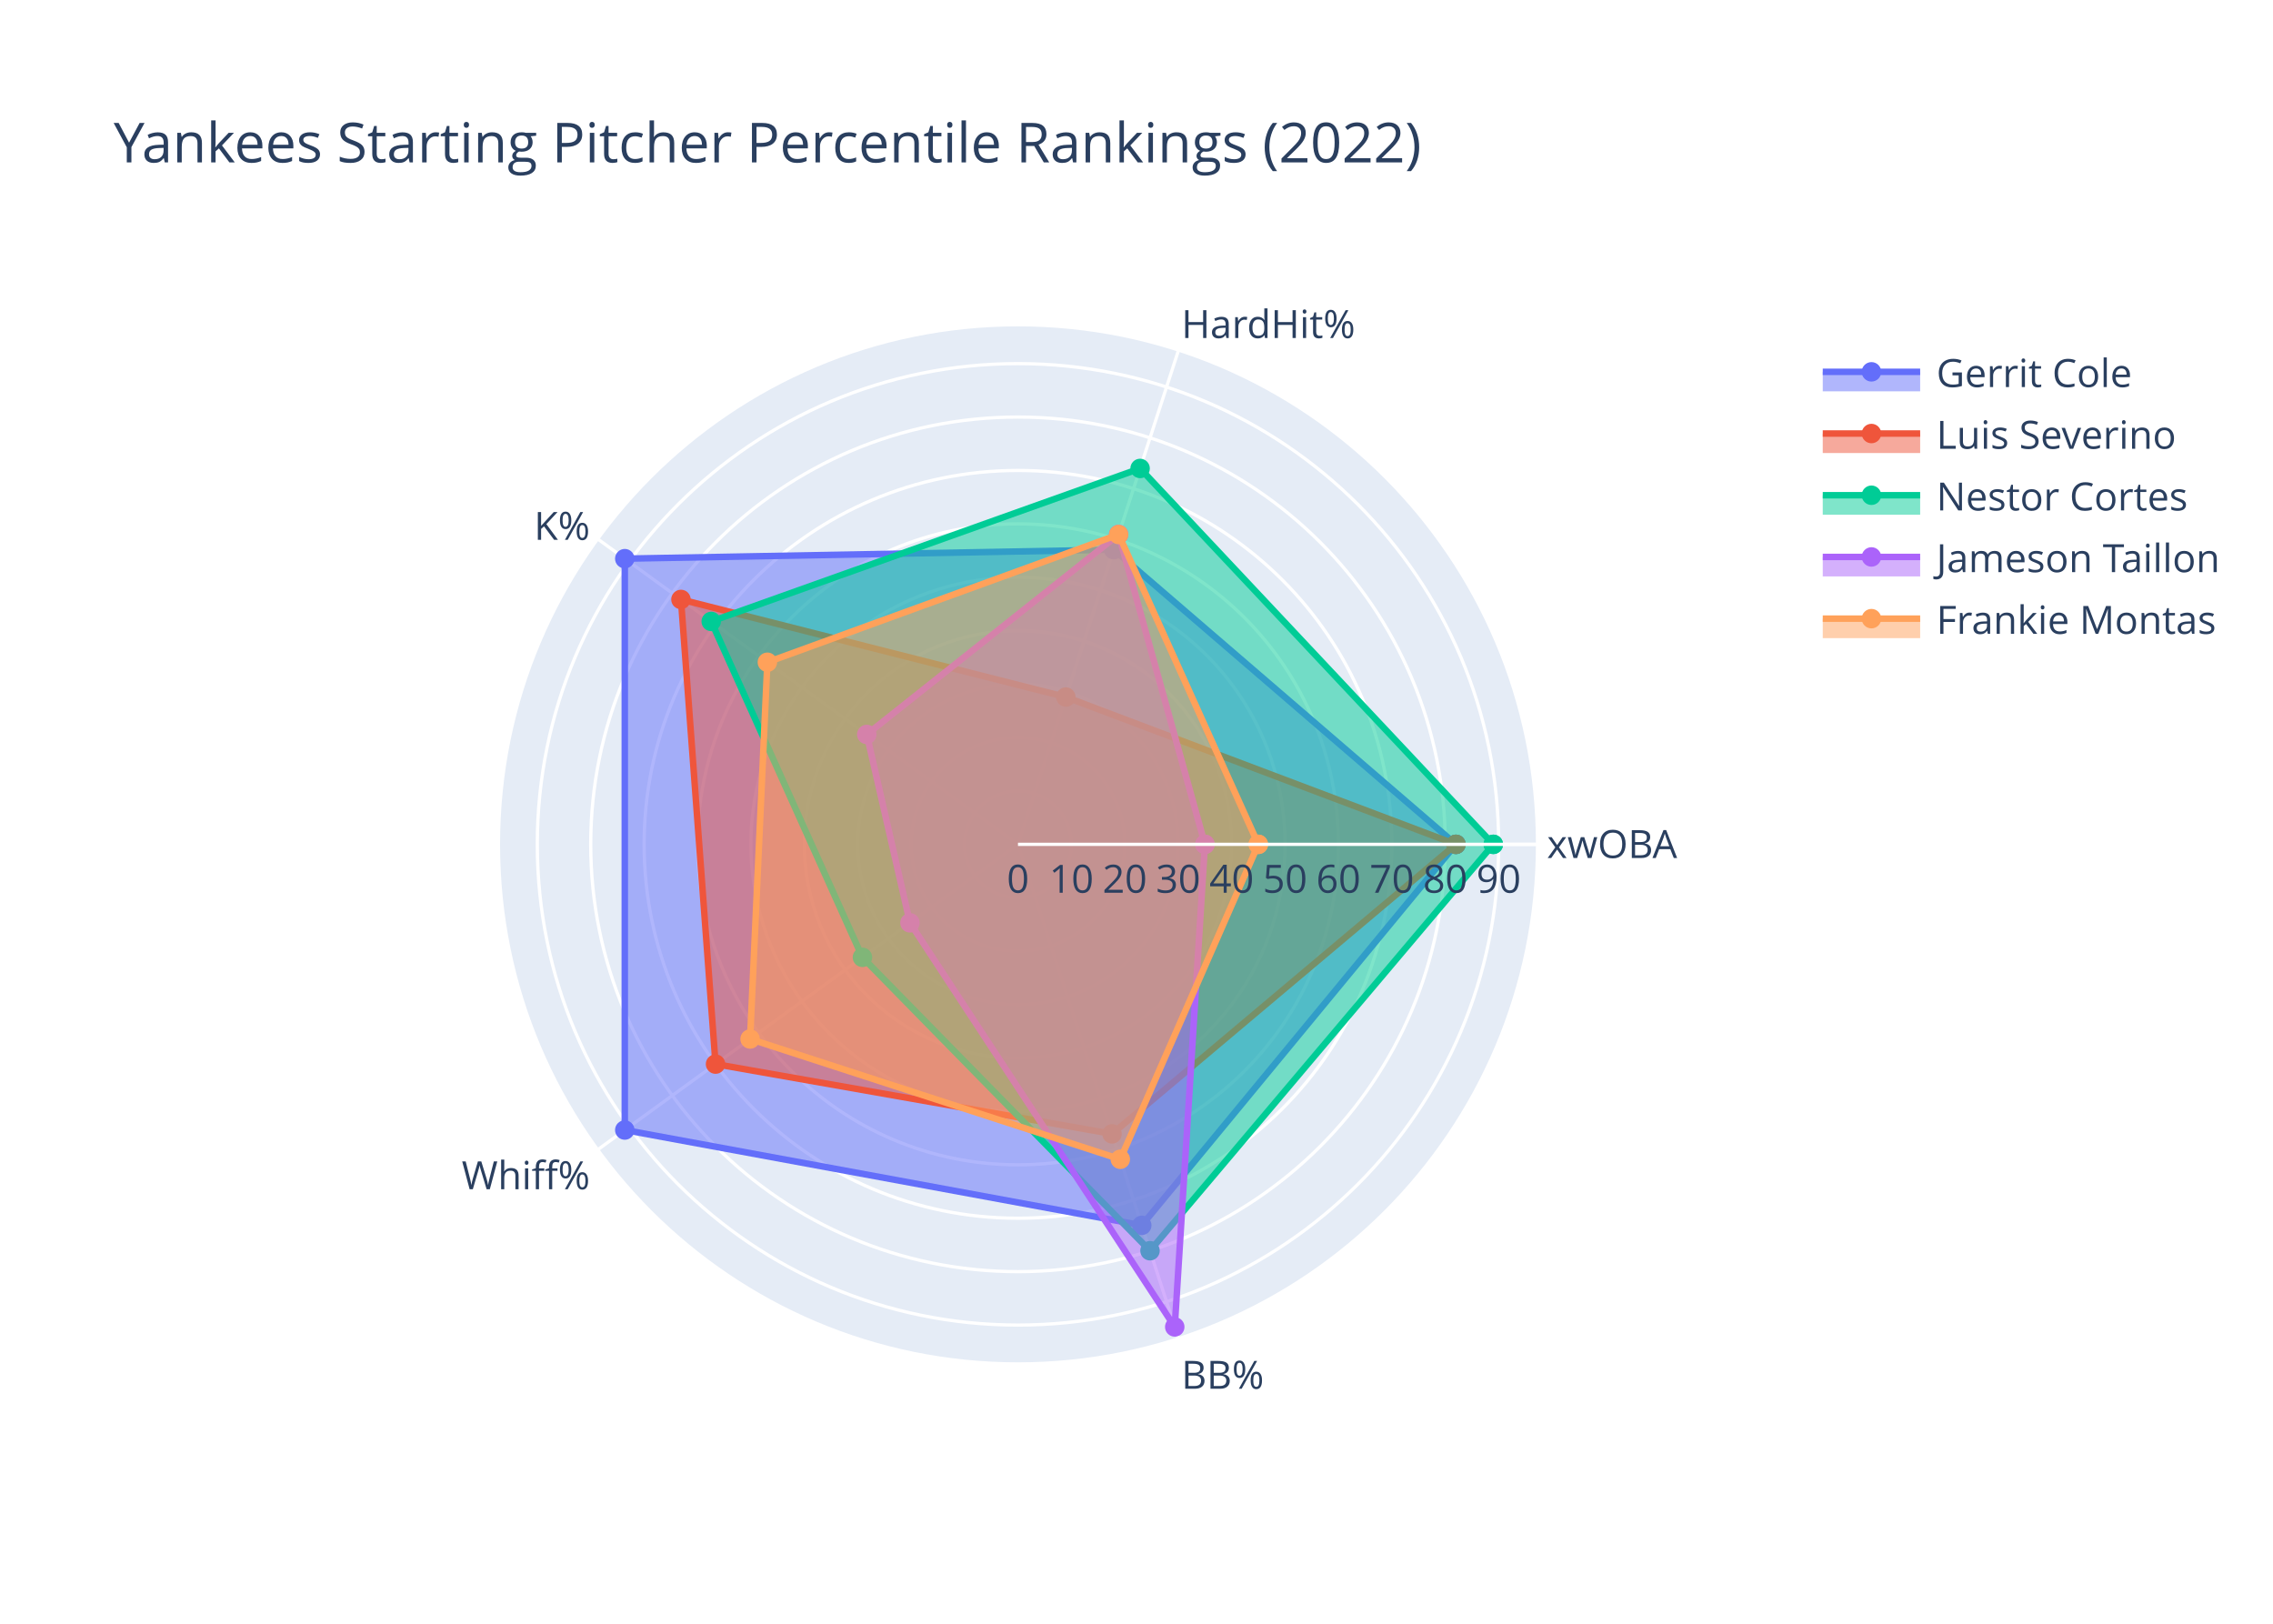
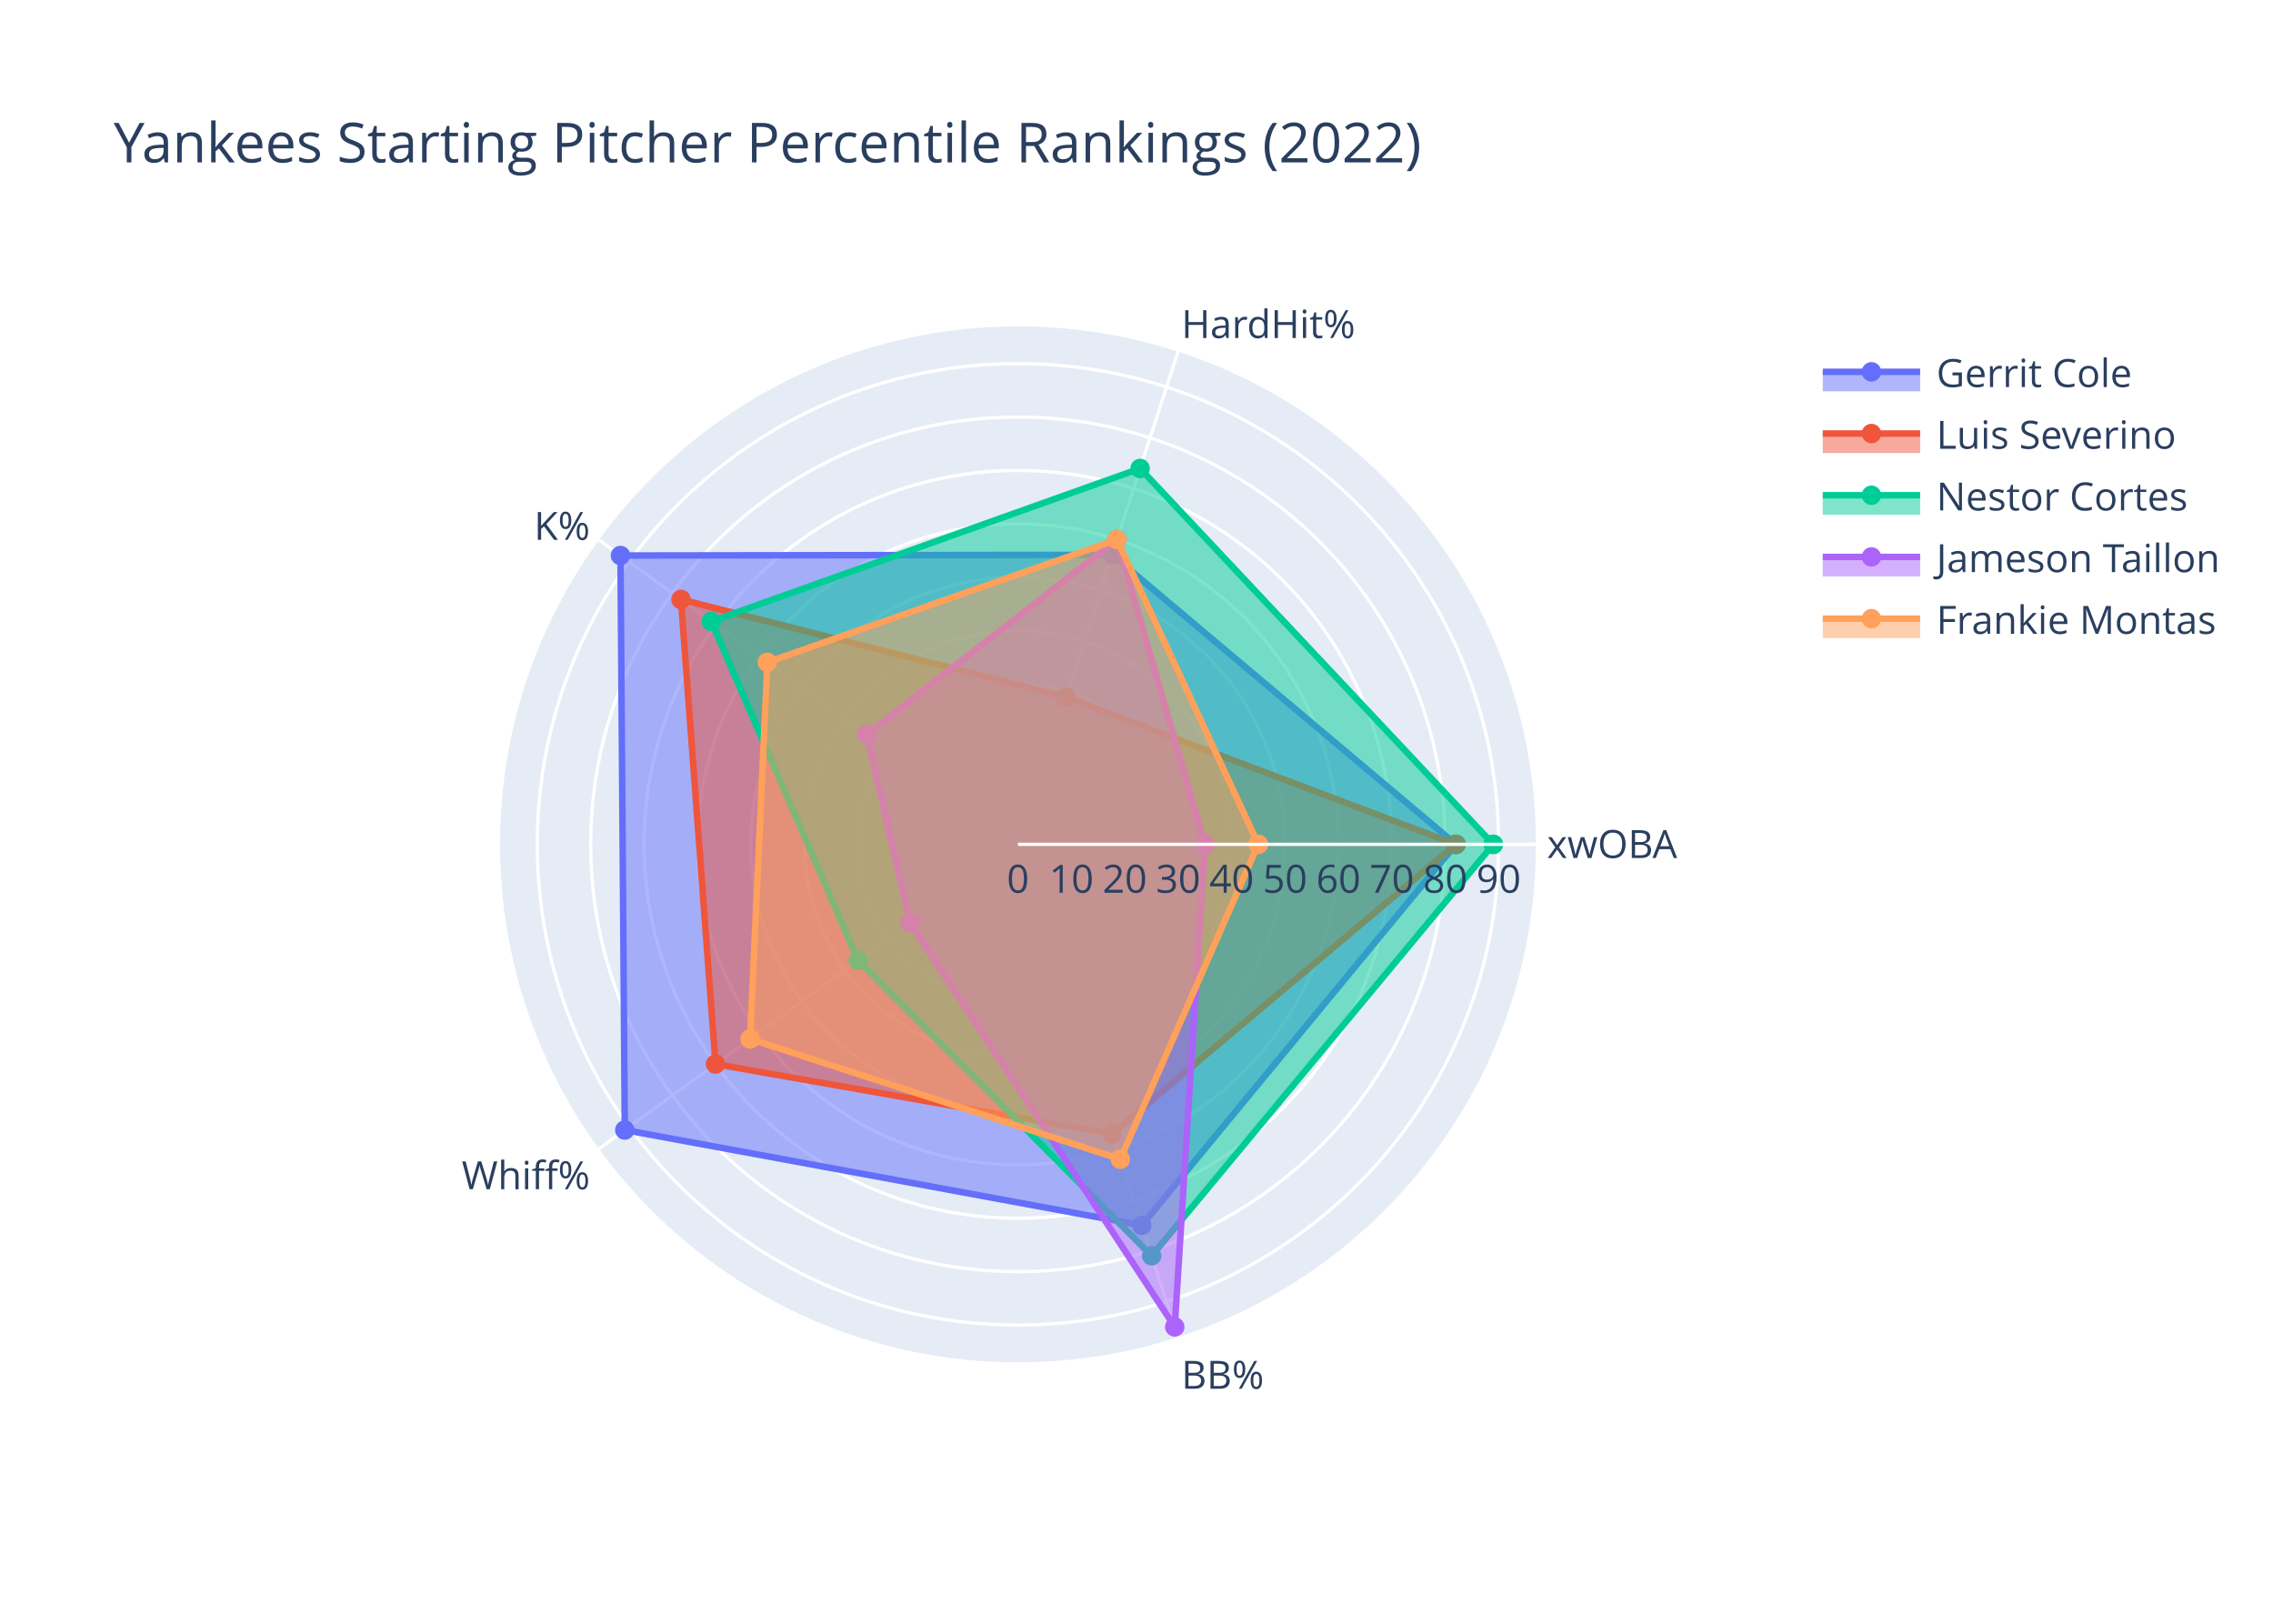
<svg xmlns="http://www.w3.org/2000/svg" class="main-svg" width="700" height="500" style="" viewBox="0 0 700 500">
  <rect x="0" y="0" width="700" height="500" style="fill: rgb(255, 255, 255); fill-opacity: 1;" />
-   <defs id="defs-9ed970">
+   <defs id="defs-797d17">
    <g class="clips">
-       <clipPath id="clip9ed970polar-for-traces">
+       <clipPath id="clip797d17polar-for-traces">
        <path d="M160,0A160,160 0,1,0 -160,-1.9594348786357652e-14A160,160 0,1,0 160,3.9188697572715304e-14Z" transform="translate(160,160)" />
      </clipPath>
    </g>
    <g class="gradients" />
    <g class="patterns" />
  </defs>
  <g class="bglayer" />
  <g class="layer-below">
    <g class="imagelayer" />
    <g class="shapelayer" />
  </g>
  <g class="cartesianlayer" />
  <g class="polarlayer">
    <g class="polar">
      <g class="polarsublayer draglayer" />
      <g class="polarsublayer plotbg">
        <path d="M160,0A160,160 0,1,0 -160,-1.9594348786357652e-14A160,160 0,1,0 160,3.9188697572715304e-14Z" transform="translate(313.5,260)" style="fill: rgb(229, 236, 246); fill-opacity: 1;" />
      </g>
      <g class="polarsublayer backplot">
        <g class="maplayer" />
      </g>
      <g class="polarsublayer angular-grid" style="fill: none;">
        <path class="angularaxisgrid" d="M313.5,260L473.5,260" style="stroke: rgb(255, 255, 255); stroke-opacity: 1; stroke-width: 1px;" />
        <path class="angularaxisgrid" d="M313.5,260L362.943,107.831" style="stroke: rgb(255, 255, 255); stroke-opacity: 1; stroke-width: 1px;" />
        <path class="angularaxisgrid" d="M313.5,260L184.057,165.954" style="stroke: rgb(255, 255, 255); stroke-opacity: 1; stroke-width: 1px;" />
        <path class="angularaxisgrid" d="M313.5,260L184.057,354.046" style="stroke: rgb(255, 255, 255); stroke-opacity: 1; stroke-width: 1px;" />
        <path class="angularaxisgrid" d="M313.5,260L362.943,412.169" style="stroke: rgb(255, 255, 255); stroke-opacity: 1; stroke-width: 1px;" />
      </g>
      <g class="polarsublayer radial-grid" transform="translate(313.5,260)" style="fill: none;">
        <path class="xgrid" d="M16.45,0A16.45,16.45 0,1,0 -16.45,-2.014543984597396e-15A16.45,16.45 0,1,0 16.45,4.029087969194792e-15Z" style="stroke: rgb(255, 255, 255); stroke-opacity: 1; stroke-width: 1px;" />
        <path class="xgrid" d="M32.89,0A32.89,32.89 0,1,0 -32.89,-4.0278633223956445e-15A32.89,32.89 0,1,0 32.89,8.055726644791289e-15Z" style="stroke: rgb(255, 255, 255); stroke-opacity: 1; stroke-width: 1px;" />
        <path class="xgrid" d="M49.34,0A49.34,49.34 0,1,0 -49.34,-6.042407306993041e-15A49.34,49.34 0,1,0 49.34,1.2084814613986083e-14Z" style="stroke: rgb(255, 255, 255); stroke-opacity: 1; stroke-width: 1px;" />
        <path class="xgrid" d="M65.79,0A65.79,65.79 0,1,0 -65.79,-8.056951291590437e-15A65.79,65.79 0,1,0 65.79,1.6113902583180875e-14Z" style="stroke: rgb(255, 255, 255); stroke-opacity: 1; stroke-width: 1px;" />
        <path class="xgrid" d="M82.24,0A82.24,82.24 0,1,0 -82.24,-1.0071495276187832e-14A82.24,82.24 0,1,0 82.24,2.0142990552375664e-14Z" style="stroke: rgb(255, 255, 255); stroke-opacity: 1; stroke-width: 1px;" />
        <path class="xgrid" d="M98.68,0A98.68,98.68 0,1,0 -98.68,-1.2084814613986083e-14A98.68,98.68 0,1,0 98.68,2.4169629227972165e-14Z" style="stroke: rgb(255, 255, 255); stroke-opacity: 1; stroke-width: 1px;" />
        <path class="xgrid" d="M115.13,0A115.13,115.13 0,1,0 -115.13,-1.4099358598583477e-14A115.13,115.13 0,1,0 115.13,2.8198717197166954e-14Z" style="stroke: rgb(255, 255, 255); stroke-opacity: 1; stroke-width: 1px;" />
        <path class="xgrid" d="M131.58,0A131.58,131.58 0,1,0 -131.58,-1.6113902583180875e-14A131.58,131.58 0,1,0 131.58,3.222780516636175e-14Z" style="stroke: rgb(255, 255, 255); stroke-opacity: 1; stroke-width: 1px;" />
        <path class="xgrid" d="M148.03,0A148.03,148.03 0,1,0 -148.03,-1.812844656777827e-14A148.03,148.03 0,1,0 148.03,3.625689313555654e-14Z" style="stroke: rgb(255, 255, 255); stroke-opacity: 1; stroke-width: 1px;" />
      </g>
      <g class="polarsublayer frontplot" transform="translate(153.5,100)">
        <g class="barlayer" />
        <g class="scatterlayer">
-           <g class="trace scatter trace4bbdb4" style="stroke-miterlimit: 2; opacity: 1;">
-             <g class="fills" clip-path="url(#clip9ed970polar-for-traces)">
-               <g>
-                 <path class="js-fill" d="M294.87,160L189.48,69.27L38.91,72.03L38.91,247.97L198.12,277.32L294.87,160Z" style="fill: rgb(99, 110, 250); fill-opacity: 0.5; stroke-width: 0;" />
-               </g>
-             </g>
-             <g class="errorbars" />
-             <g class="lines">
-               <path class="js-line" d="M294.87,160L189.48,69.27L38.91,72.03L38.91,247.97L198.12,277.32L294.87,160" clip-path="url(#clip9ed970polar-for-traces)" style="vector-effect: non-scaling-stroke; fill: none; stroke: rgb(99, 110, 250); stroke-opacity: 1; stroke-width: 2px; opacity: 1;" />
+           <g class="trace scatter tracec4f423" style="stroke-miterlimit: 2; opacity: 1;">
+             <g class="fills" clip-path="url(#clip797d17polar-for-traces)">
+               <g>
+                 <path class="js-fill" d="M294.87,160L188.97,70.84L37.58,71.06L38.91,247.97L198.12,277.32L294.87,160Z" style="fill: rgb(99, 110, 250); fill-opacity: 0.5; stroke-width: 0;" />
+               </g>
+             </g>
+             <g class="errorbars" />
+             <g class="lines">
+               <path class="js-line" d="M294.87,160L188.97,70.84L37.58,71.06L38.91,247.97L198.12,277.32L294.87,160" clip-path="url(#clip797d17polar-for-traces)" style="vector-effect: non-scaling-stroke; fill: none; stroke: rgb(99, 110, 250); stroke-opacity: 1; stroke-width: 2px; opacity: 1;" />
            </g>
            <g class="points">
              <path class="point" transform="translate(294.87,160)" d="M3,0A3,3 0 1,1 0,-3A3,3 0 0,1 3,0Z" style="opacity: 1; stroke-width: 0px; fill: rgb(99, 110, 250); fill-opacity: 1;" />
-               <path class="point" transform="translate(189.48,69.27)" d="M3,0A3,3 0 1,1 0,-3A3,3 0 0,1 3,0Z" style="opacity: 1; stroke-width: 0px; fill: rgb(99, 110, 250); fill-opacity: 1;" />
-               <path class="point" transform="translate(38.91,72.03)" d="M3,0A3,3 0 1,1 0,-3A3,3 0 0,1 3,0Z" style="opacity: 1; stroke-width: 0px; fill: rgb(99, 110, 250); fill-opacity: 1;" />
+               <path class="point" transform="translate(188.97,70.84)" d="M3,0A3,3 0 1,1 0,-3A3,3 0 0,1 3,0Z" style="opacity: 1; stroke-width: 0px; fill: rgb(99, 110, 250); fill-opacity: 1;" />
+               <path class="point" transform="translate(37.58,71.06)" d="M3,0A3,3 0 1,1 0,-3A3,3 0 0,1 3,0Z" style="opacity: 1; stroke-width: 0px; fill: rgb(99, 110, 250); fill-opacity: 1;" />
              <path class="point" transform="translate(38.91,247.97)" d="M3,0A3,3 0 1,1 0,-3A3,3 0 0,1 3,0Z" style="opacity: 1; stroke-width: 0px; fill: rgb(99, 110, 250); fill-opacity: 1;" />
              <path class="point" transform="translate(198.12,277.32)" d="M3,0A3,3 0 1,1 0,-3A3,3 0 0,1 3,0Z" style="opacity: 1; stroke-width: 0px; fill: rgb(99, 110, 250); fill-opacity: 1;" />
              <path class="point" transform="translate(294.87,160)" d="M3,0A3,3 0 1,1 0,-3A3,3 0 0,1 3,0Z" style="opacity: 1; stroke-width: 0px; fill: rgb(99, 110, 250); fill-opacity: 1;" />
            </g>
            <g class="text" />
          </g>
-           <g class="trace scatter trace2039d8" style="stroke-miterlimit: 2; opacity: 1;">
-             <g class="fills" clip-path="url(#clip9ed970polar-for-traces)">
+           <g class="trace scatter traceb4ee86" style="stroke-miterlimit: 2; opacity: 1;">
+             <g class="fills" clip-path="url(#clip797d17polar-for-traces)">
              <g>
                <path class="js-fill" d="M294.87,160L174.74,114.64L56.21,84.59L66.86,227.67L188.97,249.16L294.87,160Z" style="fill: rgb(239, 85, 59); fill-opacity: 0.5; stroke-width: 0;" />
              </g>
            </g>
            <g class="errorbars" />
            <g class="lines">
-               <path class="js-line" d="M294.87,160L174.74,114.64L56.21,84.59L66.86,227.67L188.97,249.16L294.87,160" clip-path="url(#clip9ed970polar-for-traces)" style="vector-effect: non-scaling-stroke; fill: none; stroke: rgb(239, 85, 59); stroke-opacity: 1; stroke-width: 2px; opacity: 1;" />
+               <path class="js-line" d="M294.87,160L174.74,114.64L56.21,84.59L66.86,227.67L188.97,249.16L294.87,160" clip-path="url(#clip797d17polar-for-traces)" style="vector-effect: non-scaling-stroke; fill: none; stroke: rgb(239, 85, 59); stroke-opacity: 1; stroke-width: 2px; opacity: 1;" />
            </g>
            <g class="points">
              <path class="point" transform="translate(294.87,160)" d="M3,0A3,3 0 1,1 0,-3A3,3 0 0,1 3,0Z" style="opacity: 1; stroke-width: 0px; fill: rgb(239, 85, 59); fill-opacity: 1;" />
              <path class="point" transform="translate(174.74,114.64)" d="M3,0A3,3 0 1,1 0,-3A3,3 0 0,1 3,0Z" style="opacity: 1; stroke-width: 0px; fill: rgb(239, 85, 59); fill-opacity: 1;" />
              <path class="point" transform="translate(56.21,84.59)" d="M3,0A3,3 0 1,1 0,-3A3,3 0 0,1 3,0Z" style="opacity: 1; stroke-width: 0px; fill: rgb(239, 85, 59); fill-opacity: 1;" />
              <path class="point" transform="translate(66.86,227.67)" d="M3,0A3,3 0 1,1 0,-3A3,3 0 0,1 3,0Z" style="opacity: 1; stroke-width: 0px; fill: rgb(239, 85, 59); fill-opacity: 1;" />
              <path class="point" transform="translate(188.97,249.16)" d="M3,0A3,3 0 1,1 0,-3A3,3 0 0,1 3,0Z" style="opacity: 1; stroke-width: 0px; fill: rgb(239, 85, 59); fill-opacity: 1;" />
              <path class="point" transform="translate(294.87,160)" d="M3,0A3,3 0 1,1 0,-3A3,3 0 0,1 3,0Z" style="opacity: 1; stroke-width: 0px; fill: rgb(239, 85, 59); fill-opacity: 1;" />
            </g>
            <g class="text" />
          </g>
-           <g class="trace scatter trace0b6702" style="stroke-miterlimit: 2; opacity: 1;">
-             <g class="fills" clip-path="url(#clip9ed970polar-for-traces)">
-               <g>
-                 <path class="js-fill" d="M306.38,160L197.61,44.25L65.53,91.36L112.1,194.8L200.66,285.14L306.38,160Z" style="fill: rgb(0, 204, 150); fill-opacity: 0.5; stroke-width: 0;" />
-               </g>
-             </g>
-             <g class="errorbars" />
-             <g class="lines">
-               <path class="js-line" d="M306.38,160L197.61,44.25L65.53,91.36L112.1,194.8L200.66,285.14L306.38,160" clip-path="url(#clip9ed970polar-for-traces)" style="vector-effect: non-scaling-stroke; fill: none; stroke: rgb(0, 204, 150); stroke-opacity: 1; stroke-width: 2px; opacity: 1;" />
+           <g class="trace scatter trace2fd96d" style="stroke-miterlimit: 2; opacity: 1;">
+             <g class="fills" clip-path="url(#clip797d17polar-for-traces)">
+               <g>
+                 <path class="js-fill" d="M306.38,160L197.61,44.25L65.53,91.36L110.77,195.77L201.17,286.7L306.38,160Z" style="fill: rgb(0, 204, 150); fill-opacity: 0.5; stroke-width: 0;" />
+               </g>
+             </g>
+             <g class="errorbars" />
+             <g class="lines">
+               <path class="js-line" d="M306.38,160L197.61,44.25L65.53,91.36L110.77,195.77L201.17,286.7L306.38,160" clip-path="url(#clip797d17polar-for-traces)" style="vector-effect: non-scaling-stroke; fill: none; stroke: rgb(0, 204, 150); stroke-opacity: 1; stroke-width: 2px; opacity: 1;" />
            </g>
            <g class="points">
              <path class="point" transform="translate(306.38,160)" d="M3,0A3,3 0 1,1 0,-3A3,3 0 0,1 3,0Z" style="opacity: 1; stroke-width: 0px; fill: rgb(0, 204, 150); fill-opacity: 1;" />
              <path class="point" transform="translate(197.61,44.25)" d="M3,0A3,3 0 1,1 0,-3A3,3 0 0,1 3,0Z" style="opacity: 1; stroke-width: 0px; fill: rgb(0, 204, 150); fill-opacity: 1;" />
              <path class="point" transform="translate(65.53,91.36)" d="M3,0A3,3 0 1,1 0,-3A3,3 0 0,1 3,0Z" style="opacity: 1; stroke-width: 0px; fill: rgb(0, 204, 150); fill-opacity: 1;" />
-               <path class="point" transform="translate(112.1,194.8)" d="M3,0A3,3 0 1,1 0,-3A3,3 0 0,1 3,0Z" style="opacity: 1; stroke-width: 0px; fill: rgb(0, 204, 150); fill-opacity: 1;" />
-               <path class="point" transform="translate(200.66,285.14)" d="M3,0A3,3 0 1,1 0,-3A3,3 0 0,1 3,0Z" style="opacity: 1; stroke-width: 0px; fill: rgb(0, 204, 150); fill-opacity: 1;" />
+               <path class="point" transform="translate(110.77,195.77)" d="M3,0A3,3 0 1,1 0,-3A3,3 0 0,1 3,0Z" style="opacity: 1; stroke-width: 0px; fill: rgb(0, 204, 150); fill-opacity: 1;" />
+               <path class="point" transform="translate(201.17,286.7)" d="M3,0A3,3 0 1,1 0,-3A3,3 0 0,1 3,0Z" style="opacity: 1; stroke-width: 0px; fill: rgb(0, 204, 150); fill-opacity: 1;" />
              <path class="point" transform="translate(306.38,160)" d="M3,0A3,3 0 1,1 0,-3A3,3 0 0,1 3,0Z" style="opacity: 1; stroke-width: 0px; fill: rgb(0, 204, 150); fill-opacity: 1;" />
            </g>
            <g class="text" />
          </g>
-           <g class="trace scatter tracec0d472" style="stroke-miterlimit: 2; opacity: 1;">
-             <g class="fills" clip-path="url(#clip9ed970polar-for-traces)">
-               <g>
-                 <path class="js-fill" d="M217.57,160L191,64.58L113.43,126.16L126.73,184.17L208.28,308.6L217.57,160Z" style="fill: rgb(171, 99, 250); fill-opacity: 0.5; stroke-width: 0;" />
-               </g>
-             </g>
-             <g class="errorbars" />
-             <g class="lines">
-               <path class="js-line" d="M217.57,160L191,64.58L113.43,126.16L126.73,184.17L208.28,308.6L217.57,160" clip-path="url(#clip9ed970polar-for-traces)" style="vector-effect: non-scaling-stroke; fill: none; stroke: rgb(171, 99, 250); stroke-opacity: 1; stroke-width: 2px; opacity: 1;" />
+           <g class="trace scatter trace349698" style="stroke-miterlimit: 2; opacity: 1;">
+             <g class="fills" clip-path="url(#clip797d17polar-for-traces)">
+               <g>
+                 <path class="js-fill" d="M217.57,160L190.5,66.15L113.43,126.16L126.73,184.17L208.28,308.6L217.57,160Z" style="fill: rgb(171, 99, 250); fill-opacity: 0.5; stroke-width: 0;" />
+               </g>
+             </g>
+             <g class="errorbars" />
+             <g class="lines">
+               <path class="js-line" d="M217.57,160L190.5,66.15L113.43,126.16L126.73,184.17L208.28,308.6L217.57,160" clip-path="url(#clip797d17polar-for-traces)" style="vector-effect: non-scaling-stroke; fill: none; stroke: rgb(171, 99, 250); stroke-opacity: 1; stroke-width: 2px; opacity: 1;" />
            </g>
            <g class="points">
              <path class="point" transform="translate(217.57,160)" d="M3,0A3,3 0 1,1 0,-3A3,3 0 0,1 3,0Z" style="opacity: 1; stroke-width: 0px; fill: rgb(171, 99, 250); fill-opacity: 1;" />
-               <path class="point" transform="translate(191,64.58)" d="M3,0A3,3 0 1,1 0,-3A3,3 0 0,1 3,0Z" style="opacity: 1; stroke-width: 0px; fill: rgb(171, 99, 250); fill-opacity: 1;" />
+               <path class="point" transform="translate(190.5,66.15)" d="M3,0A3,3 0 1,1 0,-3A3,3 0 0,1 3,0Z" style="opacity: 1; stroke-width: 0px; fill: rgb(171, 99, 250); fill-opacity: 1;" />
              <path class="point" transform="translate(113.43,126.16)" d="M3,0A3,3 0 1,1 0,-3A3,3 0 0,1 3,0Z" style="opacity: 1; stroke-width: 0px; fill: rgb(171, 99, 250); fill-opacity: 1;" />
              <path class="point" transform="translate(126.73,184.17)" d="M3,0A3,3 0 1,1 0,-3A3,3 0 0,1 3,0Z" style="opacity: 1; stroke-width: 0px; fill: rgb(171, 99, 250); fill-opacity: 1;" />
              <path class="point" transform="translate(208.28,308.6)" d="M3,0A3,3 0 1,1 0,-3A3,3 0 0,1 3,0Z" style="opacity: 1; stroke-width: 0px; fill: rgb(171, 99, 250); fill-opacity: 1;" />
              <path class="point" transform="translate(217.57,160)" d="M3,0A3,3 0 1,1 0,-3A3,3 0 0,1 3,0Z" style="opacity: 1; stroke-width: 0px; fill: rgb(171, 99, 250); fill-opacity: 1;" />
            </g>
            <g class="text" />
          </g>
-           <g class="trace scatter traceecff4b" style="stroke-miterlimit: 2; opacity: 1;">
-             <g class="fills" clip-path="url(#clip9ed970polar-for-traces)">
-               <g>
-                 <path class="js-fill" d="M234.01,160L191,64.58L82.82,103.93L77.5,219.94L191.51,256.98L234.01,160Z" style="fill: rgb(255, 161, 90); fill-opacity: 0.5; stroke-width: 0;" />
-               </g>
-             </g>
-             <g class="errorbars" />
-             <g class="lines">
-               <path class="js-line" d="M234.01,160L191,64.58L82.82,103.93L77.5,219.94L191.51,256.98L234.01,160" clip-path="url(#clip9ed970polar-for-traces)" style="vector-effect: non-scaling-stroke; fill: none; stroke: rgb(255, 161, 90); stroke-opacity: 1; stroke-width: 2px; opacity: 1;" />
+           <g class="trace scatter trace9dce2f" style="stroke-miterlimit: 2; opacity: 1;">
+             <g class="fills" clip-path="url(#clip797d17polar-for-traces)">
+               <g>
+                 <path class="js-fill" d="M234.01,160L190.5,66.15L82.82,103.93L77.5,219.94L191.51,256.98L234.01,160Z" style="fill: rgb(255, 161, 90); fill-opacity: 0.5; stroke-width: 0;" />
+               </g>
+             </g>
+             <g class="errorbars" />
+             <g class="lines">
+               <path class="js-line" d="M234.01,160L190.5,66.15L82.82,103.93L77.5,219.94L191.51,256.98L234.01,160" clip-path="url(#clip797d17polar-for-traces)" style="vector-effect: non-scaling-stroke; fill: none; stroke: rgb(255, 161, 90); stroke-opacity: 1; stroke-width: 2px; opacity: 1;" />
            </g>
            <g class="points">
              <path class="point" transform="translate(234.01,160)" d="M3,0A3,3 0 1,1 0,-3A3,3 0 0,1 3,0Z" style="opacity: 1; stroke-width: 0px; fill: rgb(255, 161, 90); fill-opacity: 1;" />
-               <path class="point" transform="translate(191,64.58)" d="M3,0A3,3 0 1,1 0,-3A3,3 0 0,1 3,0Z" style="opacity: 1; stroke-width: 0px; fill: rgb(255, 161, 90); fill-opacity: 1;" />
+               <path class="point" transform="translate(190.5,66.15)" d="M3,0A3,3 0 1,1 0,-3A3,3 0 0,1 3,0Z" style="opacity: 1; stroke-width: 0px; fill: rgb(255, 161, 90); fill-opacity: 1;" />
              <path class="point" transform="translate(82.82,103.93)" d="M3,0A3,3 0 1,1 0,-3A3,3 0 0,1 3,0Z" style="opacity: 1; stroke-width: 0px; fill: rgb(255, 161, 90); fill-opacity: 1;" />
              <path class="point" transform="translate(77.5,219.94)" d="M3,0A3,3 0 1,1 0,-3A3,3 0 0,1 3,0Z" style="opacity: 1; stroke-width: 0px; fill: rgb(255, 161, 90); fill-opacity: 1;" />
              <path class="point" transform="translate(191.51,256.98)" d="M3,0A3,3 0 1,1 0,-3A3,3 0 0,1 3,0Z" style="opacity: 1; stroke-width: 0px; fill: rgb(255, 161, 90); fill-opacity: 1;" />
              <path class="point" transform="translate(234.01,160)" d="M3,0A3,3 0 1,1 0,-3A3,3 0 0,1 3,0Z" style="opacity: 1; stroke-width: 0px; fill: rgb(255, 161, 90); fill-opacity: 1;" />
            </g>
            <g class="text" />
          </g>
        </g>
      </g>
      <g class="polarsublayer angular-line">
        <path d="M160,0A160,160 0,1,0 -160,-1.9594348786357652e-14A160,160 0,1,0 160,3.9188697572715304e-14Z" transform="translate(313.5,260)" stroke-width="1" style="fill: none; stroke: rgb(255, 255, 255); stroke-opacity: 1;" />
      </g>
      <g class="polarsublayer radial-line">
        <line x1="0" y1="0" x2="160" y2="0" transform="translate(313.5,260)" stroke-width="1" style="fill: none; stroke: rgb(255, 255, 255); stroke-opacity: 1;" />
      </g>
      <g class="polarsublayer angular-axis">
        <g class="angularaxistick">
          <text text-anchor="start" x="2.9" y="4.2" transform="translate(473.5,260)" style="font-family: 'Open Sans', verdana, arial, sans-serif; font-size: 12px; fill: rgb(42, 63, 95); fill-opacity: 1; white-space: pre; opacity: 1;">xwOBA</text>
        </g>
        <g class="angularaxistick">
          <text text-anchor="start" x="0.896" y="-3.743" transform="translate(362.9427,107.831)" style="font-family: 'Open Sans', verdana, arial, sans-serif; font-size: 12px; fill: rgb(42, 63, 95); fill-opacity: 1; white-space: pre; opacity: 1;">HardHit%</text>
        </g>
        <g class="angularaxistick">
          <text text-anchor="end" x="-2.346" y="0.283" transform="translate(184.0573,165.9544)" style="font-family: 'Open Sans', verdana, arial, sans-serif; font-size: 12px; fill: rgb(42, 63, 95); fill-opacity: 1; white-space: pre; opacity: 1;">K%</text>
        </g>
        <g class="angularaxistick">
          <text text-anchor="end" x="-2.346" y="12.156" transform="translate(184.0573,354.0456)" style="font-family: 'Open Sans', verdana, arial, sans-serif; font-size: 12px; fill: rgb(42, 63, 95); fill-opacity: 1; white-space: pre; opacity: 1;">Whiff%</text>
        </g>
        <g class="angularaxistick">
          <text text-anchor="start" x="0.896" y="15.469" transform="translate(362.9427,412.169)" style="font-family: 'Open Sans', verdana, arial, sans-serif; font-size: 12px; fill: rgb(42, 63, 95); fill-opacity: 1; white-space: pre; opacity: 1;">BB%</text>
        </g>
      </g>
      <g class="polarsublayer radial-axis" transform="translate(313.5,260)">
        <g class="xtick">
          <text text-anchor="middle" x="0" y="14.9" transform="" style="font-family: 'Open Sans', verdana, arial, sans-serif; font-size: 12px; fill: rgb(42, 63, 95); fill-opacity: 1; white-space: pre; opacity: 1;">0</text>
        </g>
        <g class="xtick">
          <text text-anchor="middle" x="0" y="14.9" transform="translate(16.45,0)" style="font-family: 'Open Sans', verdana, arial, sans-serif; font-size: 12px; fill: rgb(42, 63, 95); fill-opacity: 1; white-space: pre; opacity: 1;">10</text>
        </g>
        <g class="xtick">
          <text text-anchor="middle" x="0" y="14.9" transform="translate(32.89,0)" style="font-family: 'Open Sans', verdana, arial, sans-serif; font-size: 12px; fill: rgb(42, 63, 95); fill-opacity: 1; white-space: pre; opacity: 1;">20</text>
        </g>
        <g class="xtick">
          <text text-anchor="middle" x="0" y="14.9" transform="translate(49.34,0)" style="font-family: 'Open Sans', verdana, arial, sans-serif; font-size: 12px; fill: rgb(42, 63, 95); fill-opacity: 1; white-space: pre; opacity: 1;">30</text>
        </g>
        <g class="xtick">
          <text text-anchor="middle" x="0" y="14.9" transform="translate(65.79,0)" style="font-family: 'Open Sans', verdana, arial, sans-serif; font-size: 12px; fill: rgb(42, 63, 95); fill-opacity: 1; white-space: pre; opacity: 1;">40</text>
        </g>
        <g class="xtick">
          <text text-anchor="middle" x="0" y="14.9" transform="translate(82.24,0)" style="font-family: 'Open Sans', verdana, arial, sans-serif; font-size: 12px; fill: rgb(42, 63, 95); fill-opacity: 1; white-space: pre; opacity: 1;">50</text>
        </g>
        <g class="xtick">
          <text text-anchor="middle" x="0" y="14.9" transform="translate(98.68,0)" style="font-family: 'Open Sans', verdana, arial, sans-serif; font-size: 12px; fill: rgb(42, 63, 95); fill-opacity: 1; white-space: pre; opacity: 1;">60</text>
        </g>
        <g class="xtick">
          <text text-anchor="middle" x="0" y="14.9" transform="translate(115.13,0)" style="font-family: 'Open Sans', verdana, arial, sans-serif; font-size: 12px; fill: rgb(42, 63, 95); fill-opacity: 1; white-space: pre; opacity: 1;">70</text>
        </g>
        <g class="xtick">
          <text text-anchor="middle" x="0" y="14.9" transform="translate(131.58,0)" style="font-family: 'Open Sans', verdana, arial, sans-serif; font-size: 12px; fill: rgb(42, 63, 95); fill-opacity: 1; white-space: pre; opacity: 1;">80</text>
        </g>
        <g class="xtick">
          <text text-anchor="middle" x="0" y="14.9" transform="translate(148.03,0)" style="font-family: 'Open Sans', verdana, arial, sans-serif; font-size: 12px; fill: rgb(42, 63, 95); fill-opacity: 1; white-space: pre; opacity: 1;">90</text>
        </g>
      </g>
    </g>
  </g>
  <g class="smithlayer" />
  <g class="ternarylayer" />
  <g class="geolayer" />
  <g class="funnelarealayer" />
  <g class="pielayer" />
  <g class="iciclelayer" />
  <g class="treemaplayer" />
  <g class="sunburstlayer" />
  <g class="glimages" />
-   <defs id="topdefs-9ed970">
+   <defs id="topdefs-797d17">
    <g class="clips" />
-     <clipPath id="legend9ed970">
+     <clipPath id="legend797d17">
      <rect width="132" height="105" x="0" y="0" />
    </clipPath>
  </defs>
  <g class="layer-above">
    <g class="imagelayer" />
    <g class="shapelayer" />
  </g>
  <g class="infolayer">
    <g class="legend" pointer-events="all" transform="translate(556.34,100)">
      <rect class="bg" shape-rendering="crispEdges" style="stroke: rgb(68, 68, 68); stroke-opacity: 1; fill: rgb(255, 255, 255); fill-opacity: 1; stroke-width: 0px;" width="132" height="105" x="0" y="0" />
-       <g class="scrollbox" transform="" clip-path="url(#legend9ed970)">
+       <g class="scrollbox" transform="" clip-path="url(#legend797d17)">
        <g class="groups">
          <g class="traces" transform="translate(0,14.5)" style="opacity: 1;">
            <text class="legendtext" text-anchor="start" x="40" y="4.68" style="font-family: 'Open Sans', verdana, arial, sans-serif; font-size: 12px; fill: rgb(42, 63, 95); fill-opacity: 1; white-space: pre;">Gerrit Cole</text>
            <g class="layers" style="opacity: 1;">
              <g class="legendfill">
                <path class="js-fill" d="M5,0h30v6h-30z" style="stroke-width: 0; fill: rgb(99, 110, 250); fill-opacity: 0.5;" />
              </g>
              <g class="legendlines">
                <path class="js-line" d="M5,0h30" style="fill: none; stroke: rgb(99, 110, 250); stroke-opacity: 1; stroke-width: 2px;" />
              </g>
              <g class="legendsymbols">
                <g class="legendpoints">
                  <path class="scatterpts" transform="translate(20,0)" d="M3,0A3,3 0 1,1 0,-3A3,3 0 0,1 3,0Z" style="opacity: 1; stroke-width: 0px; fill: rgb(99, 110, 250); fill-opacity: 1;" />
                </g>
              </g>
            </g>
            <rect class="legendtoggle" x="0" y="-9.5" width="126.047" height="19" style="fill: rgb(0, 0, 0); fill-opacity: 0;" />
          </g>
          <g class="traces" transform="translate(0,33.5)" style="opacity: 1;">
            <text class="legendtext" text-anchor="start" x="40" y="4.68" style="font-family: 'Open Sans', verdana, arial, sans-serif; font-size: 12px; fill: rgb(42, 63, 95); fill-opacity: 1; white-space: pre;">Luis Severino</text>
            <g class="layers" style="opacity: 1;">
              <g class="legendfill">
                <path class="js-fill" d="M5,0h30v6h-30z" style="stroke-width: 0; fill: rgb(239, 85, 59); fill-opacity: 0.5;" />
              </g>
              <g class="legendlines">
                <path class="js-line" d="M5,0h30" style="fill: none; stroke: rgb(239, 85, 59); stroke-opacity: 1; stroke-width: 2px;" />
              </g>
              <g class="legendsymbols">
                <g class="legendpoints">
                  <path class="scatterpts" transform="translate(20,0)" d="M3,0A3,3 0 1,1 0,-3A3,3 0 0,1 3,0Z" style="opacity: 1; stroke-width: 0px; fill: rgb(239, 85, 59); fill-opacity: 1;" />
                </g>
              </g>
            </g>
            <rect class="legendtoggle" x="0" y="-9.5" width="126.047" height="19" style="fill: rgb(0, 0, 0); fill-opacity: 0;" />
          </g>
          <g class="traces" transform="translate(0,52.5)" style="opacity: 1;">
            <text class="legendtext" text-anchor="start" x="40" y="4.68" style="font-family: 'Open Sans', verdana, arial, sans-serif; font-size: 12px; fill: rgb(42, 63, 95); fill-opacity: 1; white-space: pre;">Nestor Cortes</text>
            <g class="layers" style="opacity: 1;">
              <g class="legendfill">
                <path class="js-fill" d="M5,0h30v6h-30z" style="stroke-width: 0; fill: rgb(0, 204, 150); fill-opacity: 0.5;" />
              </g>
              <g class="legendlines">
                <path class="js-line" d="M5,0h30" style="fill: none; stroke: rgb(0, 204, 150); stroke-opacity: 1; stroke-width: 2px;" />
              </g>
              <g class="legendsymbols">
                <g class="legendpoints">
                  <path class="scatterpts" transform="translate(20,0)" d="M3,0A3,3 0 1,1 0,-3A3,3 0 0,1 3,0Z" style="opacity: 1; stroke-width: 0px; fill: rgb(0, 204, 150); fill-opacity: 1;" />
                </g>
              </g>
            </g>
            <rect class="legendtoggle" x="0" y="-9.5" width="126.047" height="19" style="fill: rgb(0, 0, 0); fill-opacity: 0;" />
          </g>
          <g class="traces" transform="translate(0,71.5)" style="opacity: 1;">
            <text class="legendtext" text-anchor="start" x="40" y="4.68" style="font-family: 'Open Sans', verdana, arial, sans-serif; font-size: 12px; fill: rgb(42, 63, 95); fill-opacity: 1; white-space: pre;">Jameson Taillon</text>
            <g class="layers" style="opacity: 1;">
              <g class="legendfill">
                <path class="js-fill" d="M5,0h30v6h-30z" style="stroke-width: 0; fill: rgb(171, 99, 250); fill-opacity: 0.5;" />
              </g>
              <g class="legendlines">
                <path class="js-line" d="M5,0h30" style="fill: none; stroke: rgb(171, 99, 250); stroke-opacity: 1; stroke-width: 2px;" />
              </g>
              <g class="legendsymbols">
                <g class="legendpoints">
                  <path class="scatterpts" transform="translate(20,0)" d="M3,0A3,3 0 1,1 0,-3A3,3 0 0,1 3,0Z" style="opacity: 1; stroke-width: 0px; fill: rgb(171, 99, 250); fill-opacity: 1;" />
                </g>
              </g>
            </g>
            <rect class="legendtoggle" x="0" y="-9.5" width="126.047" height="19" style="fill: rgb(0, 0, 0); fill-opacity: 0;" />
          </g>
          <g class="traces" transform="translate(0,90.5)" style="opacity: 1;">
            <text class="legendtext" text-anchor="start" x="40" y="4.68" style="font-family: 'Open Sans', verdana, arial, sans-serif; font-size: 12px; fill: rgb(42, 63, 95); fill-opacity: 1; white-space: pre;">Frankie Montas</text>
            <g class="layers" style="opacity: 1;">
              <g class="legendfill">
                <path class="js-fill" d="M5,0h30v6h-30z" style="stroke-width: 0; fill: rgb(255, 161, 90); fill-opacity: 0.5;" />
              </g>
              <g class="legendlines">
                <path class="js-line" d="M5,0h30" style="fill: none; stroke: rgb(255, 161, 90); stroke-opacity: 1; stroke-width: 2px;" />
              </g>
              <g class="legendsymbols">
                <g class="legendpoints">
                  <path class="scatterpts" transform="translate(20,0)" d="M3,0A3,3 0 1,1 0,-3A3,3 0 0,1 3,0Z" style="opacity: 1; stroke-width: 0px; fill: rgb(255, 161, 90); fill-opacity: 1;" />
                </g>
              </g>
            </g>
            <rect class="legendtoggle" x="0" y="-9.5" width="126.047" height="19" style="fill: rgb(0, 0, 0); fill-opacity: 0;" />
          </g>
        </g>
      </g>
      <rect class="scrollbar" rx="20" ry="3" width="0" height="0" style="fill: rgb(128, 139, 164); fill-opacity: 1;" x="0" y="0" />
    </g>
    <g class="g-gtitle">
      <text class="gtitle" x="35" y="50" text-anchor="start" dy="0em" style="font-family: 'Open Sans', verdana, arial, sans-serif; font-size: 17px; fill: rgb(42, 63, 95); opacity: 1; font-weight: normal; white-space: pre;">Yankees Starting Pitcher Percentile Rankings (2022)</text>
    </g>
    <g class="g-polartitle" />
  </g>
</svg>
